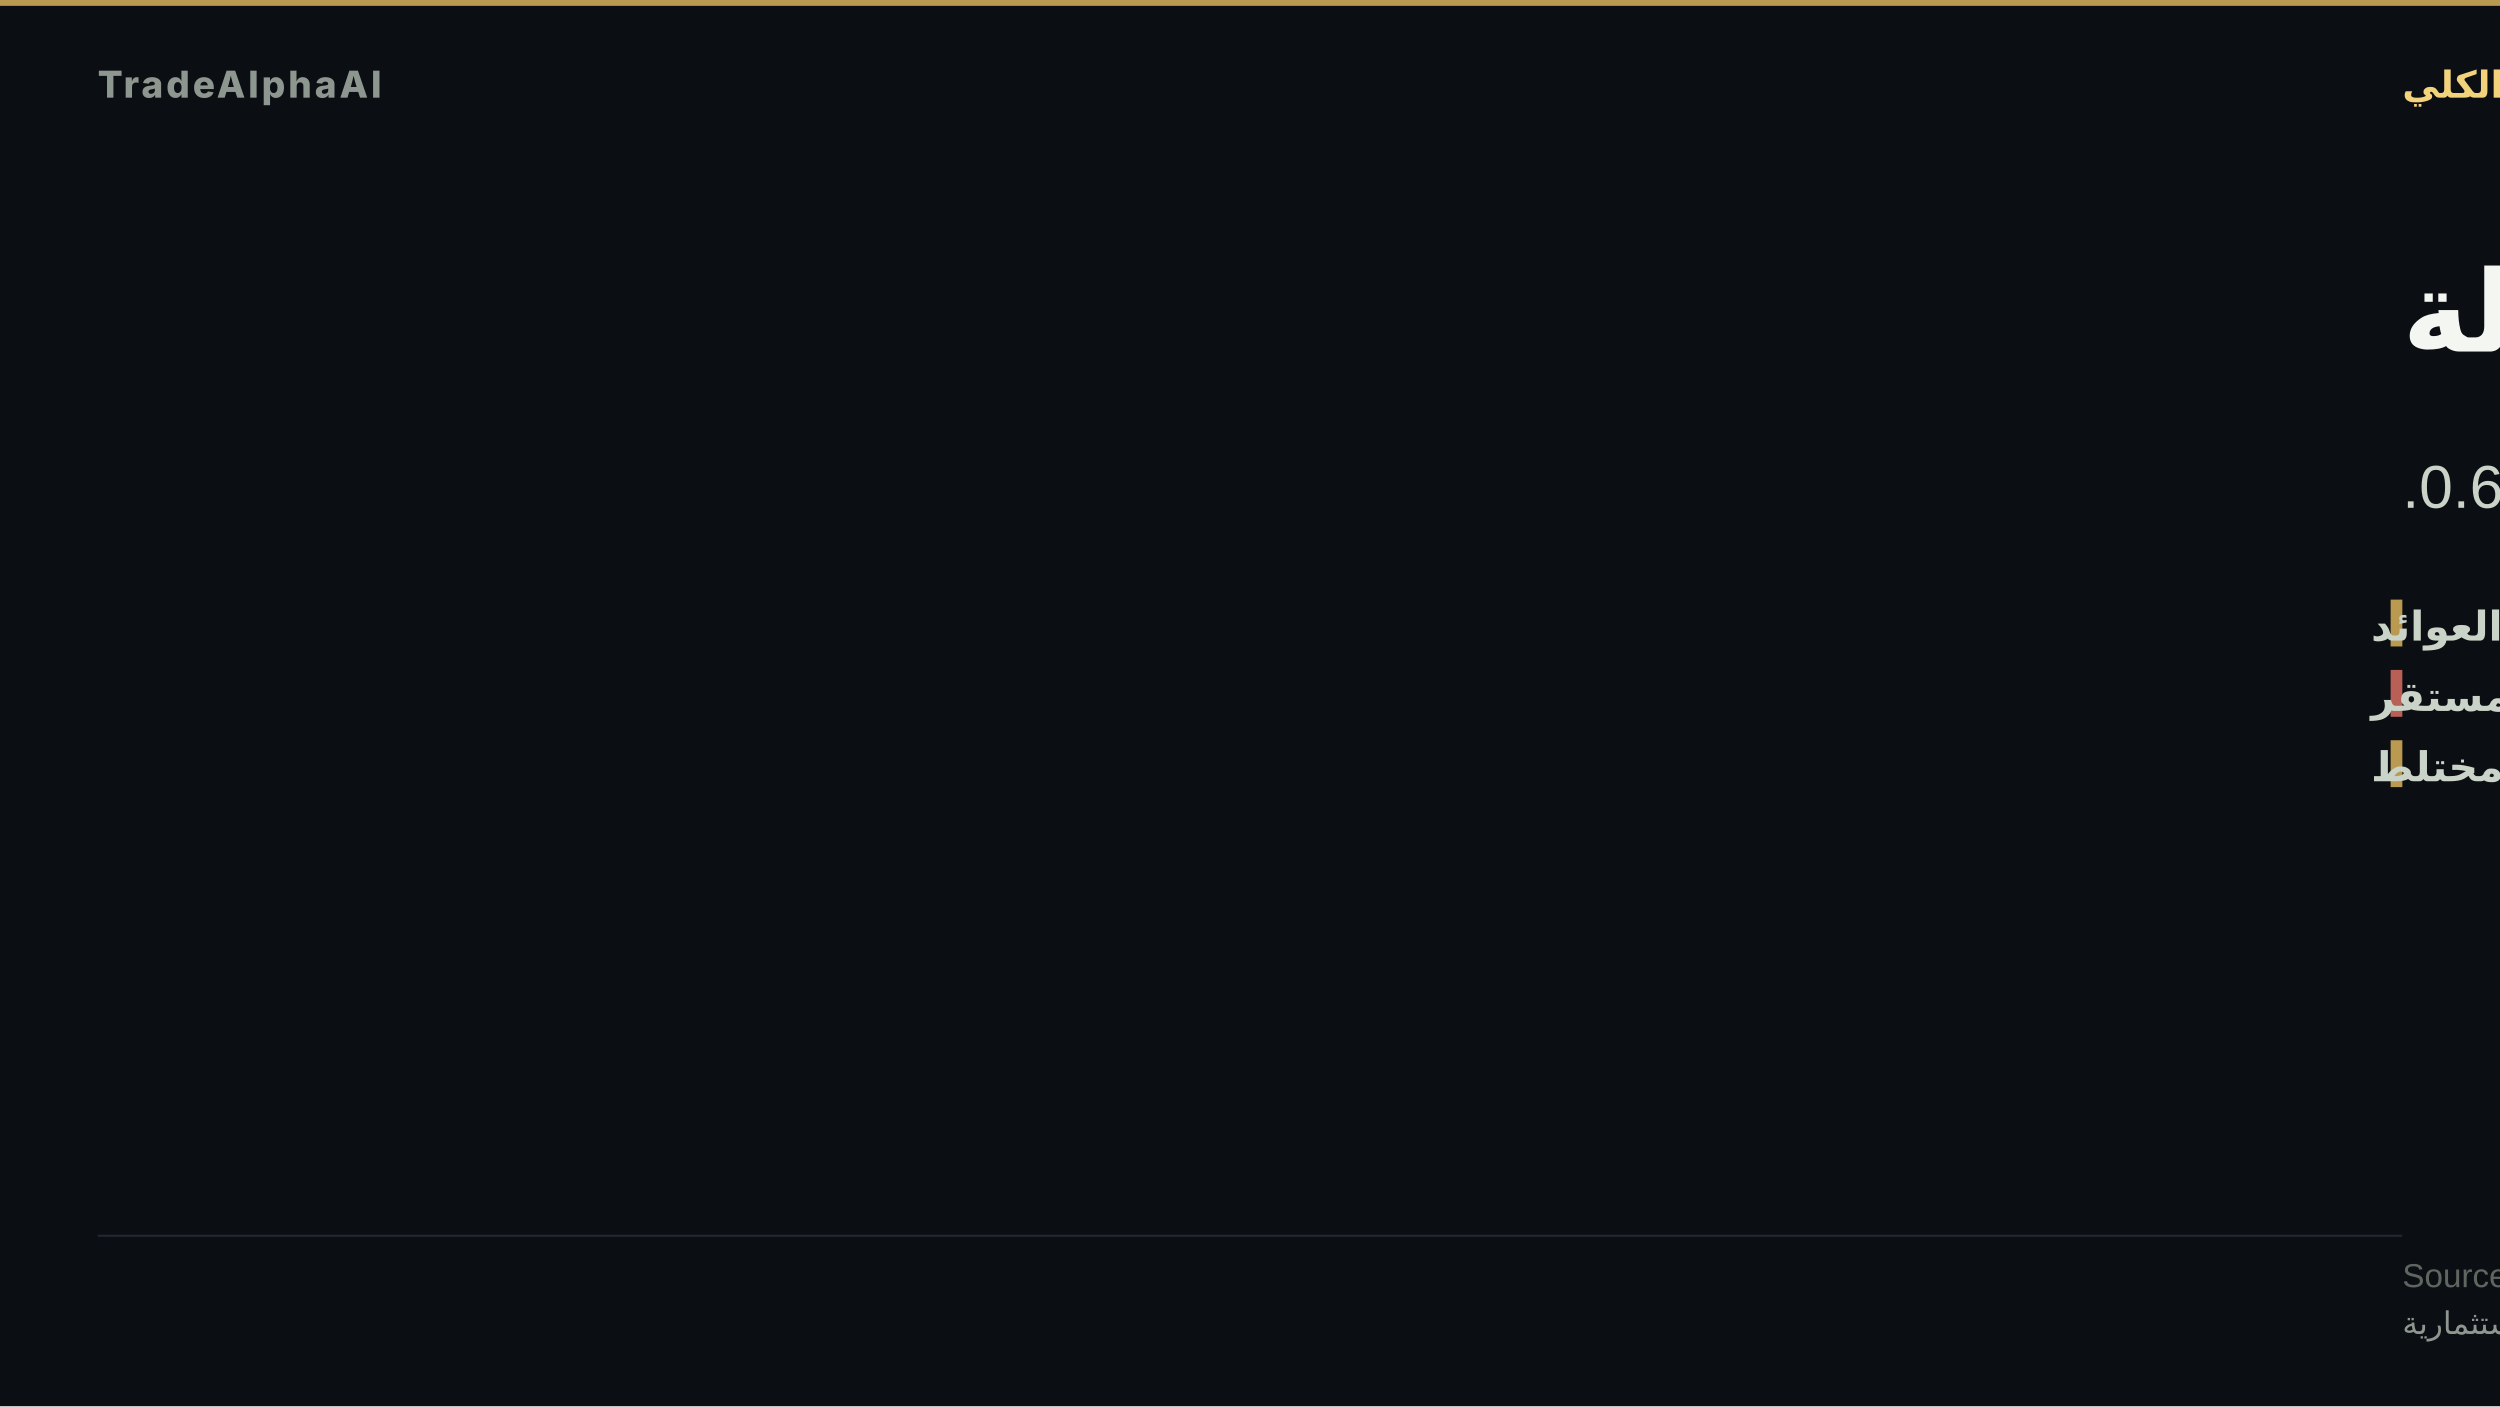
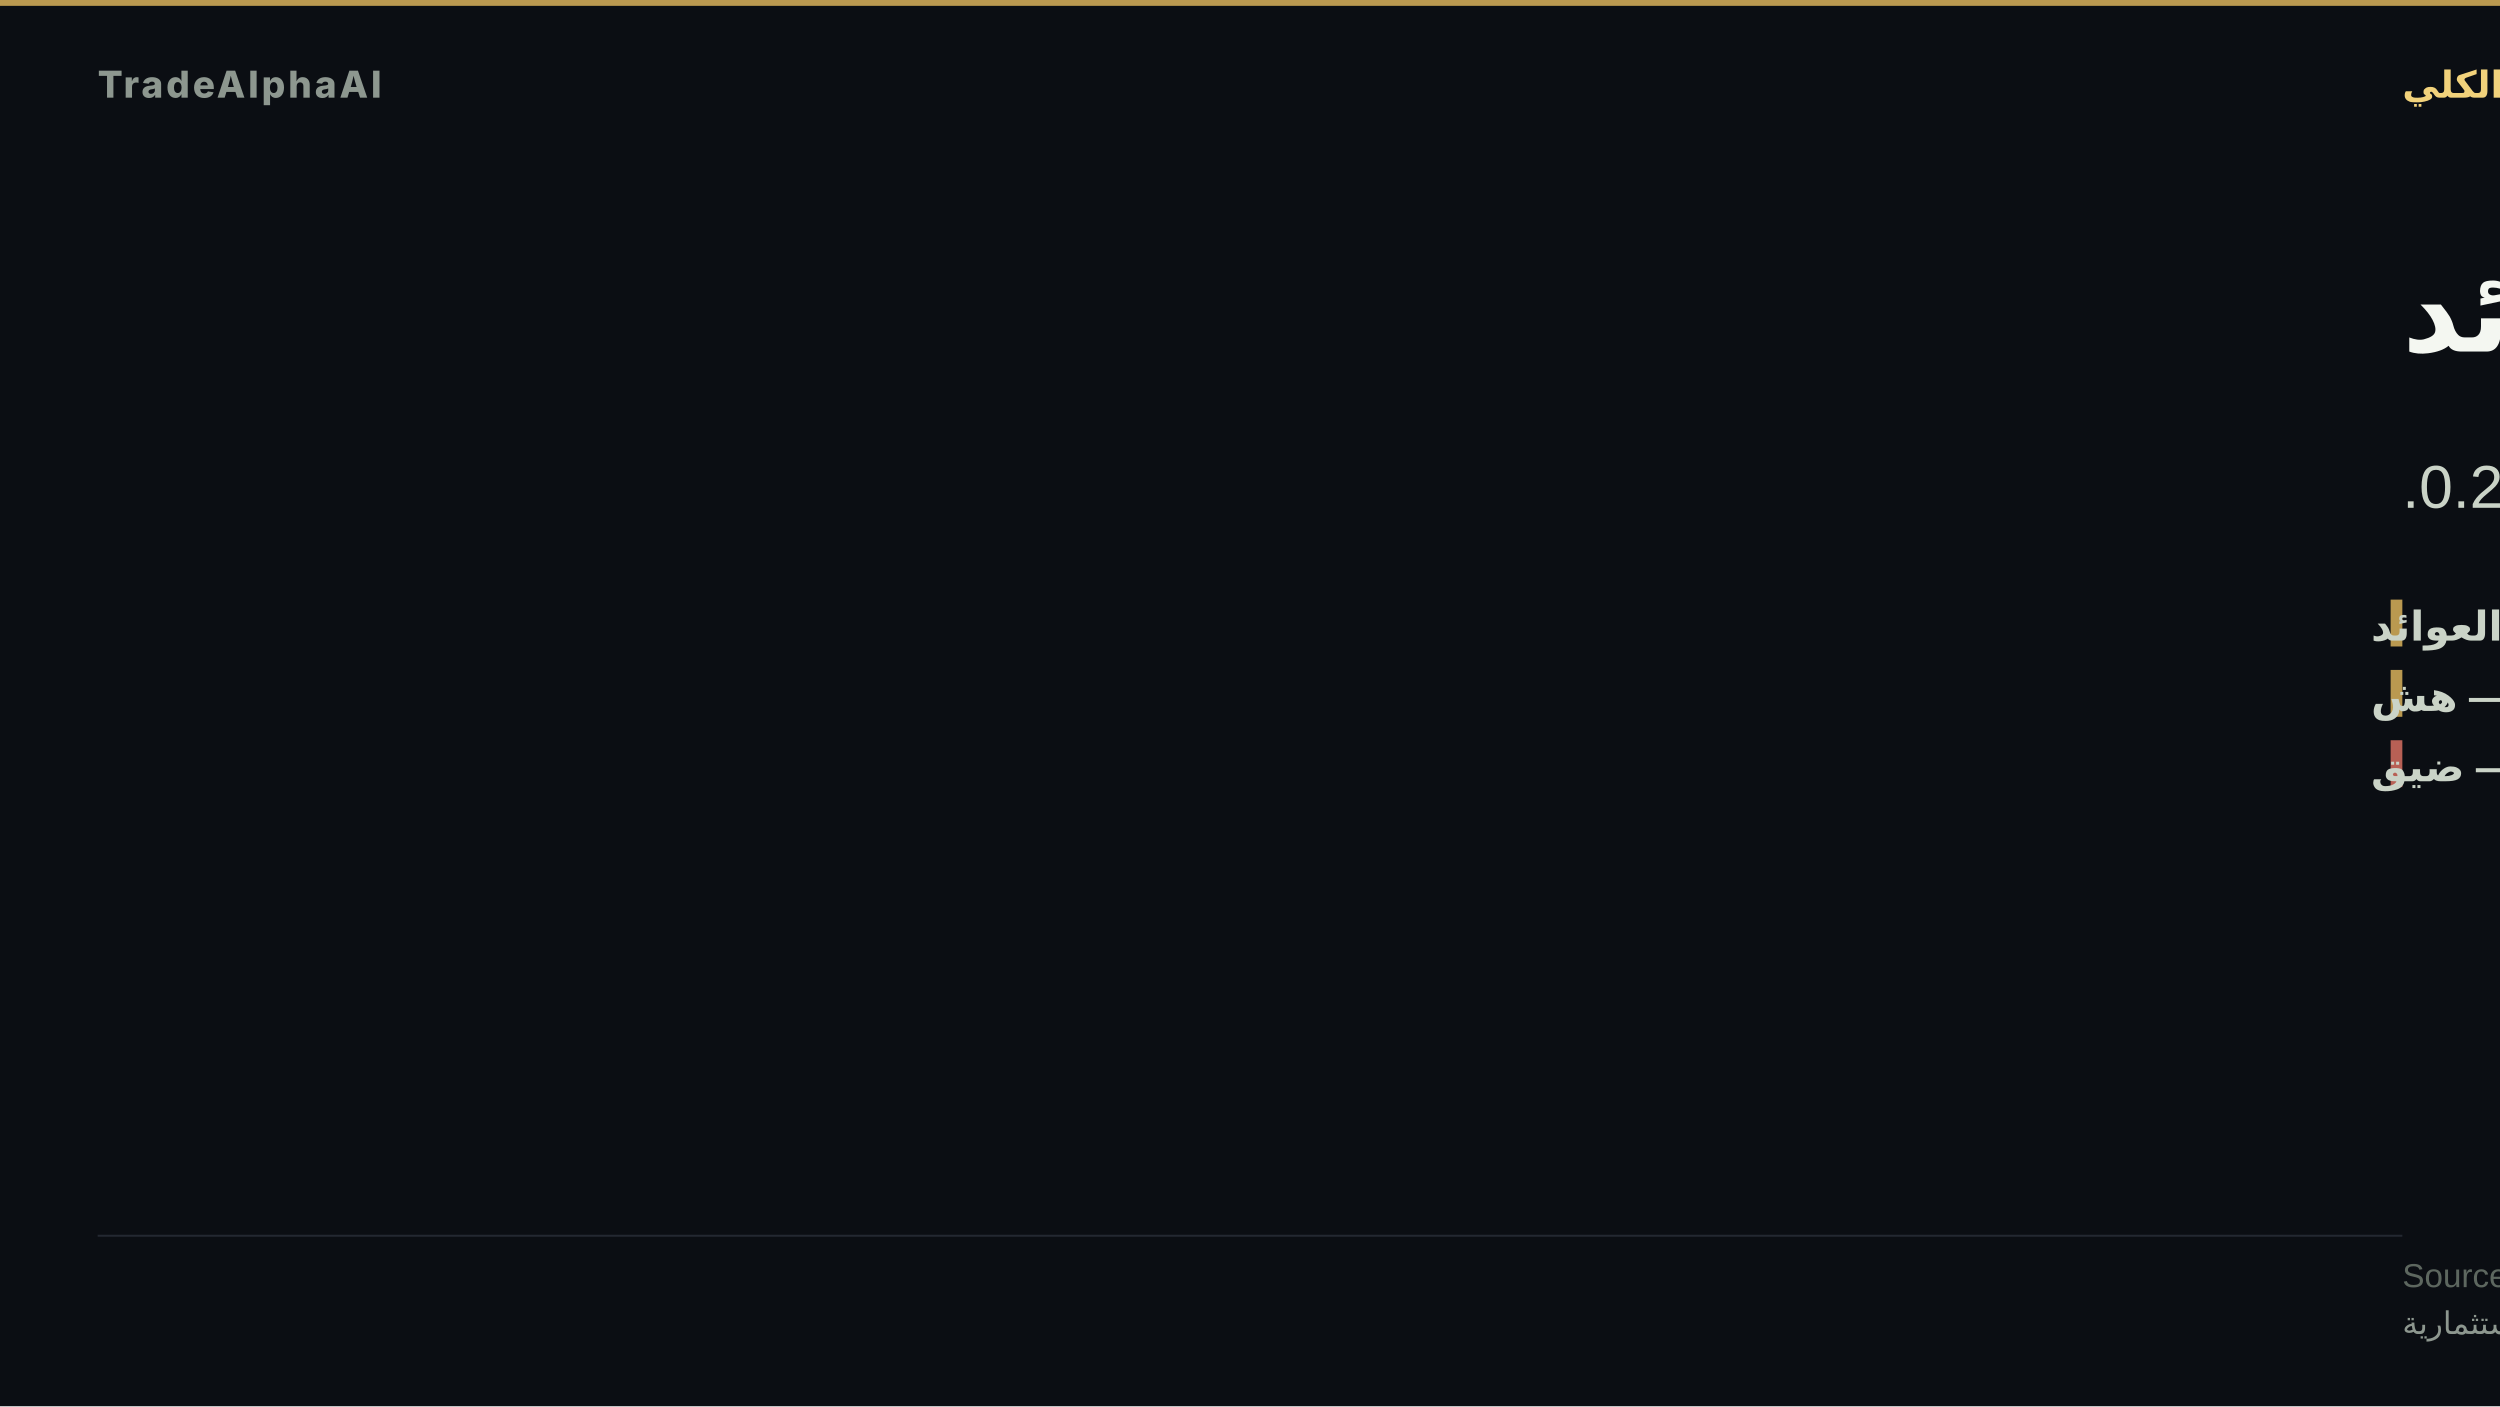
- <svg xmlns="http://www.w3.org/2000/svg" width="1280" height="720" viewBox="0 0 1280 720" role="img" aria-label="ضغط سيولة">
+ <svg xmlns="http://www.w3.org/2000/svg" width="1280" height="720" viewBox="0 0 1280 720" role="img" aria-label="ضغط العوائد">
  <rect width="1280" height="720" fill="#0b0e13" />
  <rect x="0" y="0" width="1280" height="3" fill="#d8b15a" opacity="0.85" />
  <text x="50" y="50" font-family="'Inter','Segoe UI','Helvetica Neue',Arial,sans-serif" font-size="19" font-weight="800" letter-spacing="1.5" fill="#8d978f" text-anchor="start">TradeAlphaAI</text>
  <text x="1230" y="50" font-family="'Tajawal','Cairo','Segoe UI',Arial,sans-serif" font-size="19" font-weight="700" letter-spacing="0" fill="#f2d27b" text-anchor="end" direction="rtl">النظام الكلي</text>
-   <text x="1230" y="180" font-family="'Tajawal','Cairo','Segoe UI',Arial,sans-serif" font-size="58" font-weight="800" fill="#f4f7f1" text-anchor="end" direction="rtl">ضغط سيولة</text>
-   <text x="1230" y="260" font-family="'Tajawal','Cairo','Segoe UI',Arial,sans-serif" font-size="31" font-weight="500" fill="#cad3c7" text-anchor="end" direction="rtl">سيولة ضغط العوائد · استقرار غير مستقر · اتساق 0.6.</text>
+   <text x="1230" y="180" font-family="'Tajawal','Cairo','Segoe UI',Arial,sans-serif" font-size="58" font-weight="800" fill="#f4f7f1" text-anchor="end" direction="rtl">ضغط العوائد</text>
+   <text x="1230" y="260" font-family="'Tajawal','Cairo','Segoe UI',Arial,sans-serif" font-size="31" font-weight="500" fill="#cad3c7" text-anchor="end" direction="rtl">سيولة ضغط العوائد · استقرار هش · اتساق 0.2.</text>
  <rect x="1224" y="307" width="6" height="24" fill="#d8b15a" opacity="0.85" />
  <text x="1214" y="328" font-family="'Tajawal','Cairo','Segoe UI',Arial,sans-serif" font-size="21" font-weight="600" fill="#cad3c7" text-anchor="end" direction="rtl">السيولة — ضغط العوائد</text>
-   <rect x="1224" y="343" width="6" height="24" fill="#d66e60" opacity="0.85" />
-   <text x="1214" y="364" font-family="'Tajawal','Cairo','Segoe UI',Arial,sans-serif" font-size="21" font-weight="600" fill="#cad3c7" text-anchor="end" direction="rtl">الاستقرار — غير مستقر</text>
-   <rect x="1224" y="379" width="6" height="24" fill="#d8b15a" opacity="0.85" />
-   <text x="1214" y="400" font-family="'Tajawal','Cairo','Segoe UI',Arial,sans-serif" font-size="21" font-weight="600" fill="#cad3c7" text-anchor="end" direction="rtl">الاتساع — مختلط</text>
+   <rect x="1224" y="343" width="6" height="24" fill="#d8b15a" opacity="0.85" />
+   <text x="1214" y="364" font-family="'Tajawal','Cairo','Segoe UI',Arial,sans-serif" font-size="21" font-weight="600" fill="#cad3c7" text-anchor="end" direction="rtl">الاستقرار — هش</text>
+   <rect x="1224" y="379" width="6" height="24" fill="#d66e60" opacity="0.85" />
+   <text x="1214" y="400" font-family="'Tajawal','Cairo','Segoe UI',Arial,sans-serif" font-size="21" font-weight="600" fill="#cad3c7" text-anchor="end" direction="rtl">الاتساع — ضيق</text>
  <rect x="50" y="632.2" width="1180" height="1" fill="rgba(148,163,184,0.18)" />
  <text x="1230" y="659" font-family="'Tajawal','Cairo','Segoe UI',Arial,sans-serif" font-size="17" fill="#5d675f" text-anchor="end" direction="rtl">Source: TradeAlphaAI macro-reactions + liquidity-regime artifacts</text>
  <text x="1230" y="683" font-family="'Tajawal','Cairo','Segoe UI',Arial,sans-serif" font-size="16" fill="#8d978f" text-anchor="end" direction="rtl">استخبارات سوق تعليمية — ليست نصيحة استثمارية</text>
</svg>
